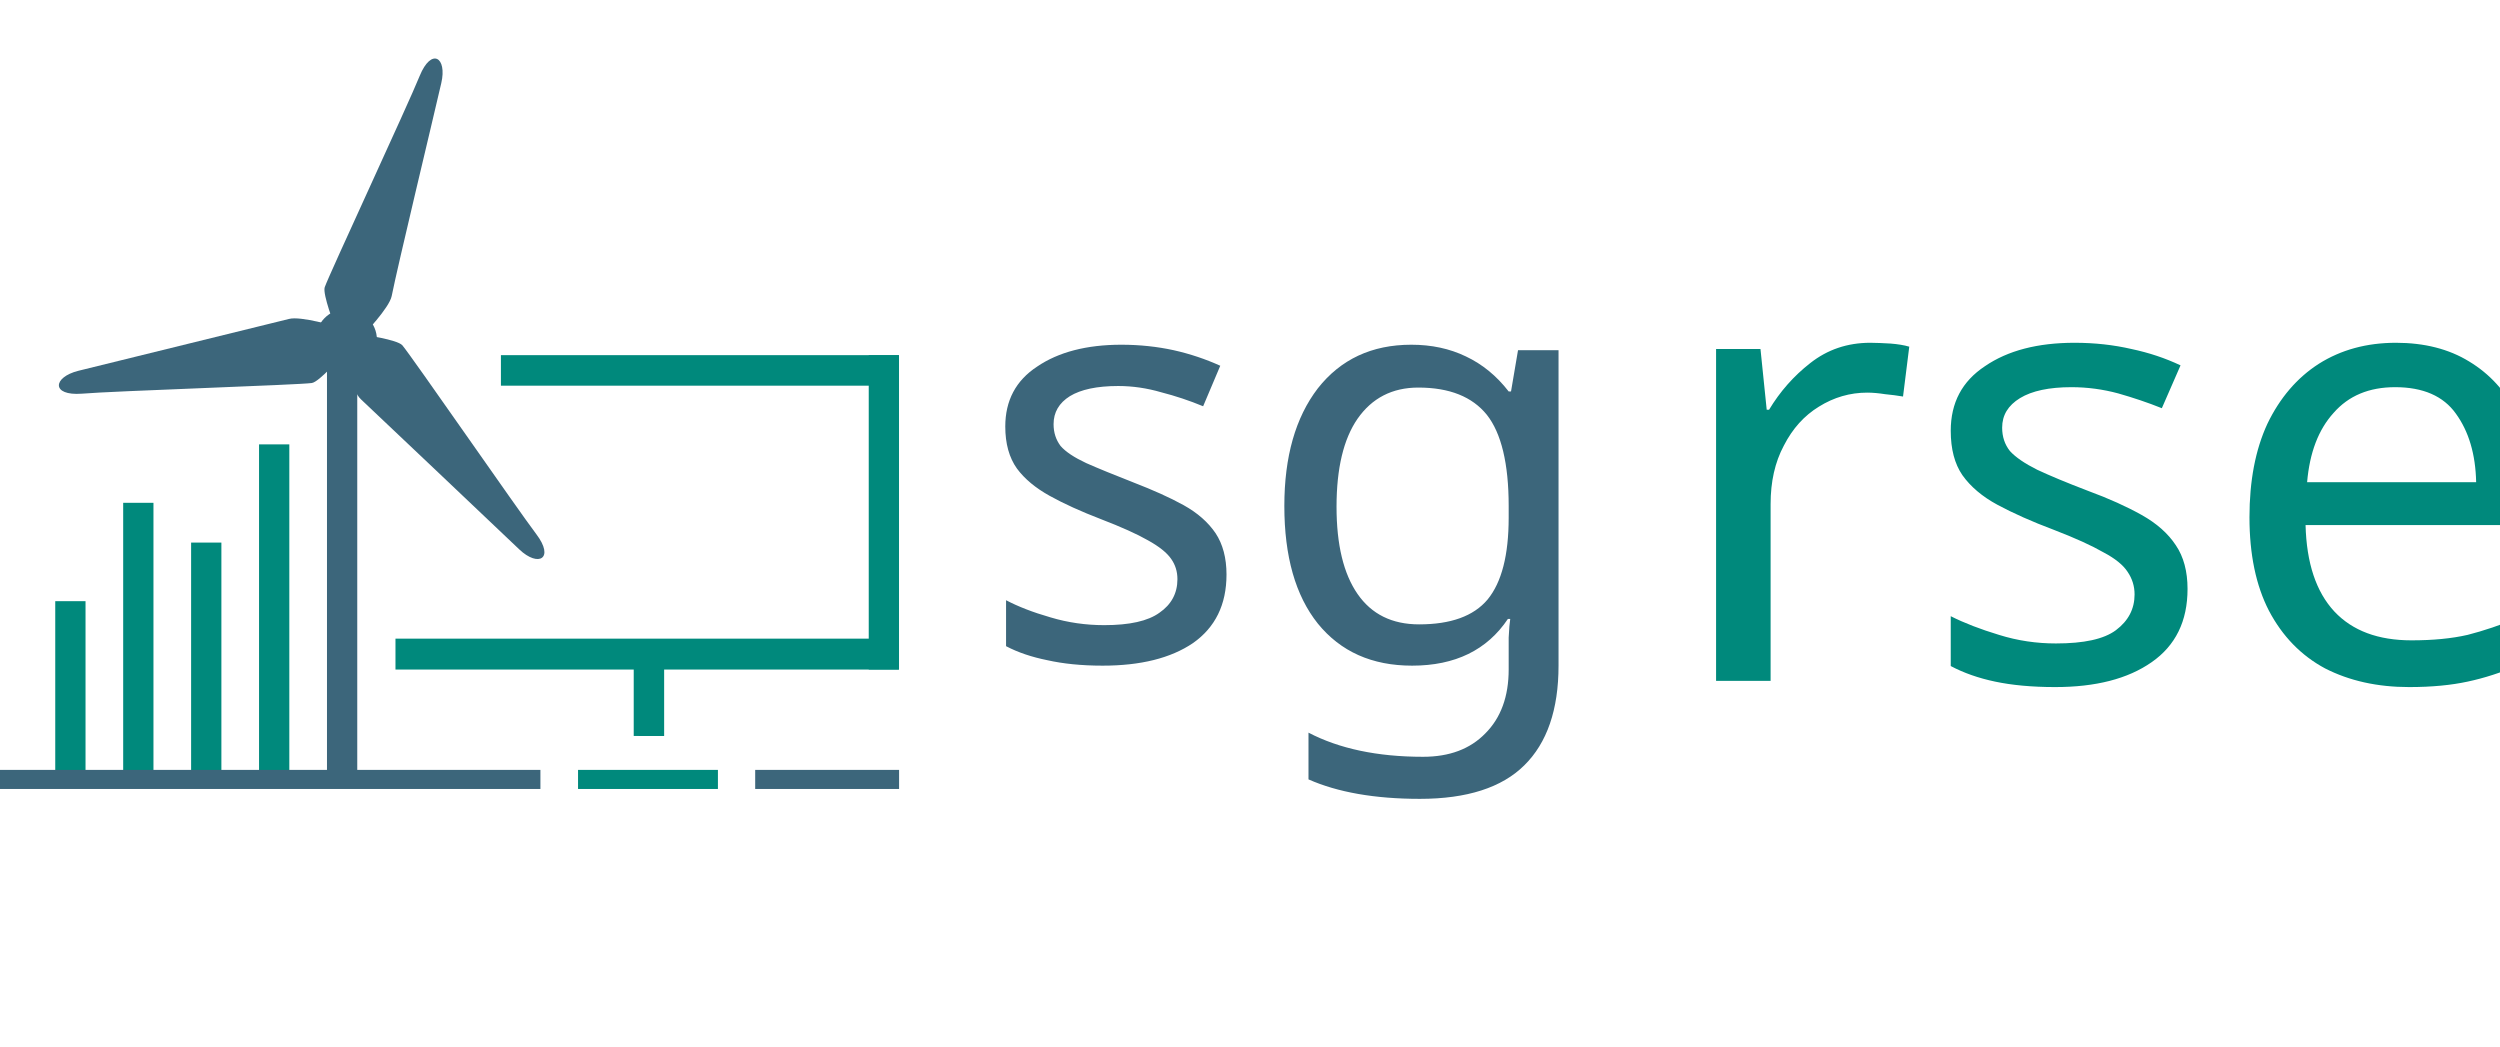
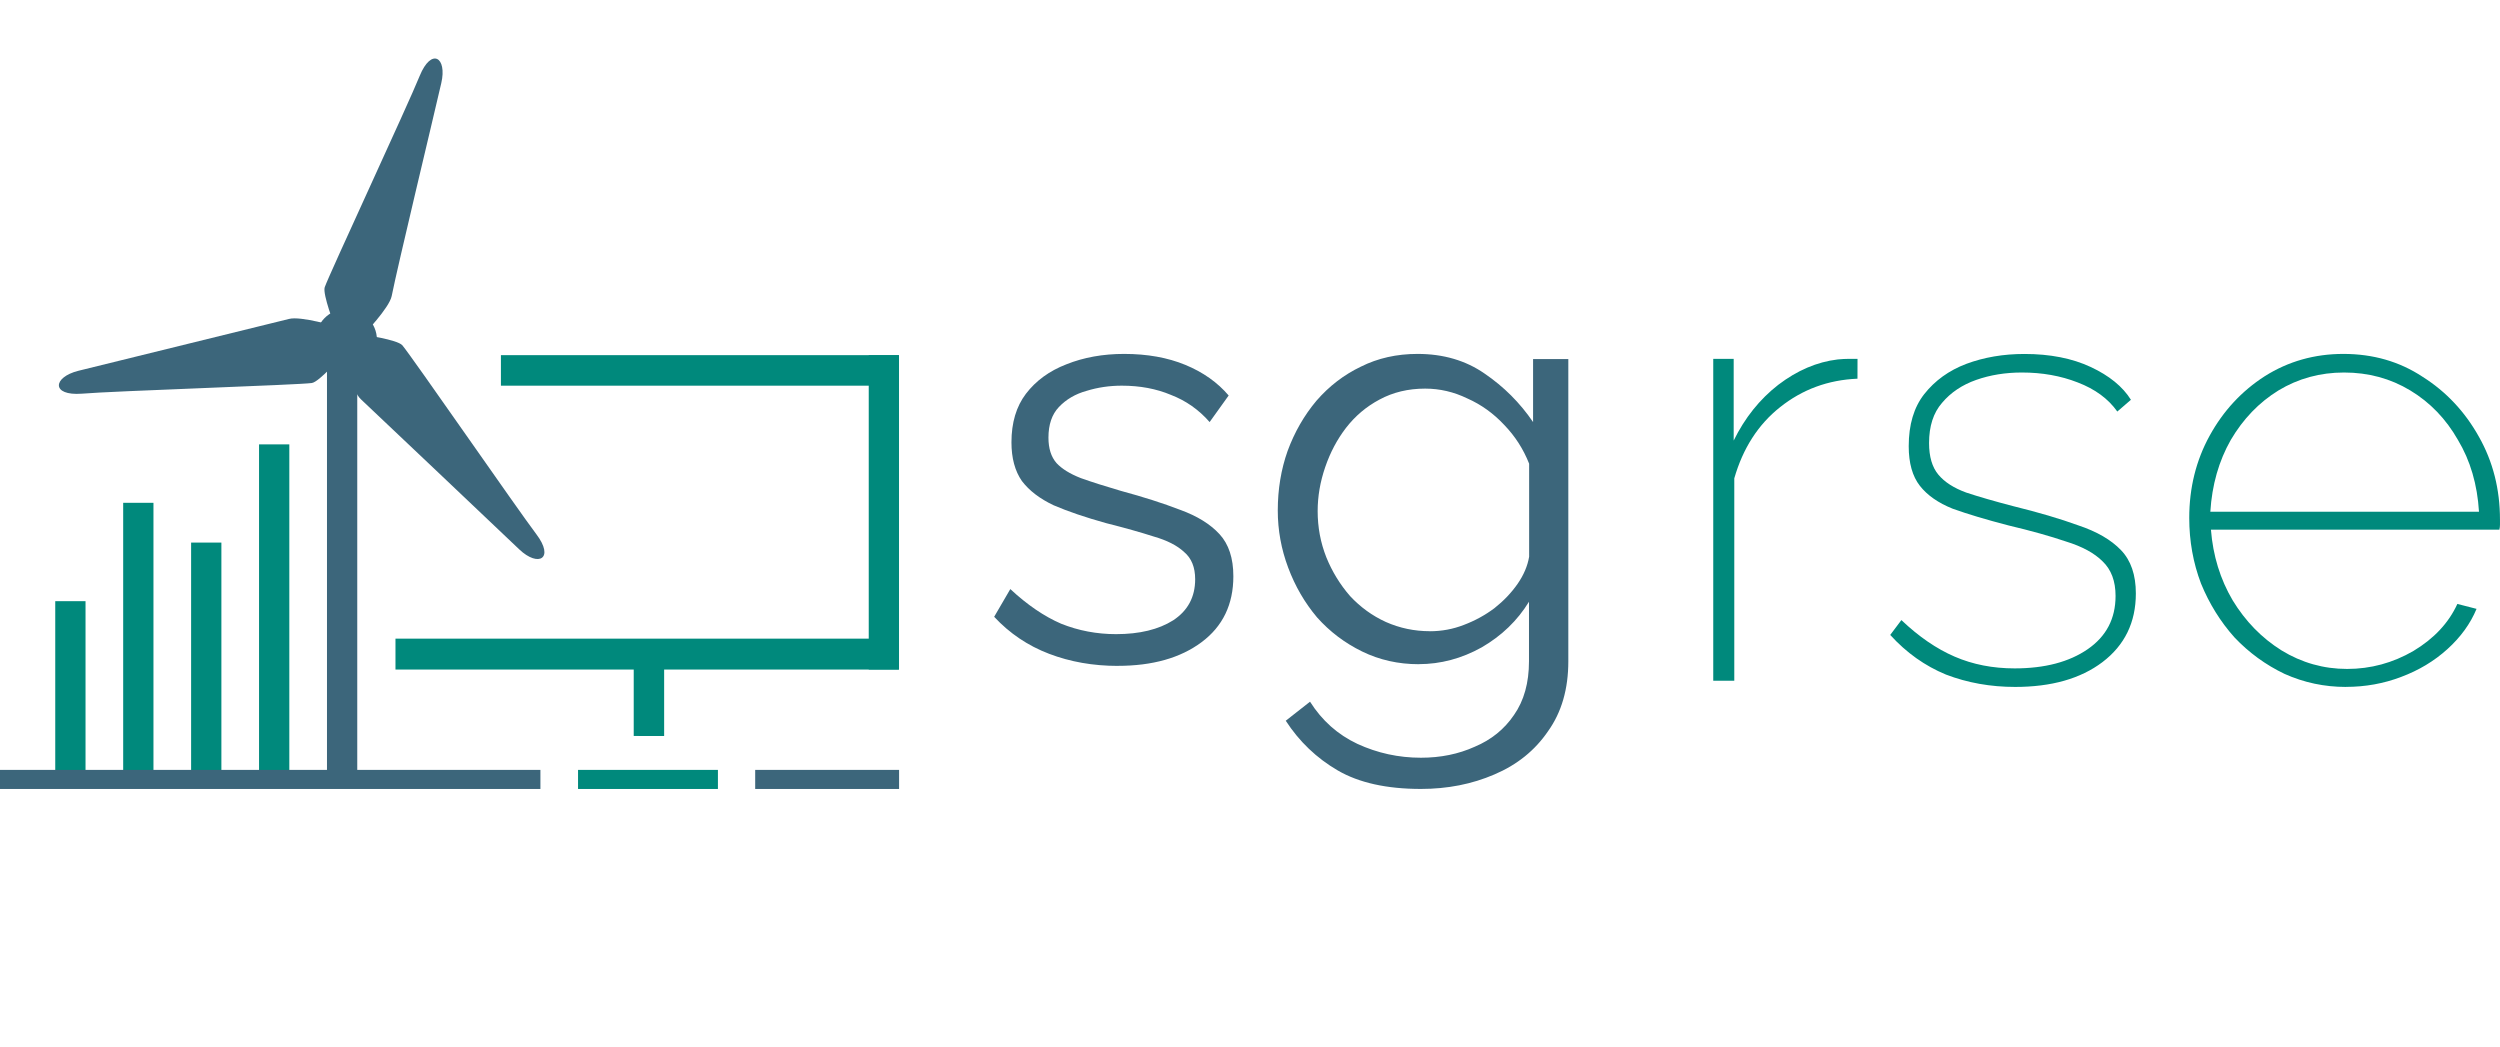
<svg xmlns="http://www.w3.org/2000/svg" width="50.147mm" height="21mm" viewBox="0 0 50.147 21" version="1.1" id="svg26718">
  <defs id="defs26715" />
  <g id="layer1">
    <g id="g27326" transform="translate(40.58264,-120.2259)">
      <g id="g3360-6-2" transform="matrix(0.07591332,0,0,0.07653342,-51.62051,90.68273)" style="stroke-width:3.471">
-         <rect x="160" y="543.58" fill="#00897c" width="8" height="45.36" id="rect54-0-7" style="stroke-width:3.471" />
-         <rect x="177.95" y="517.799" fill="#00897c" width="8" height="71.019" id="rect56-6-0" style="stroke-width:3.471" />
-         <rect x="195.9" y="528.223" fill="#00897c" width="8" height="60.977" id="rect58-2-9" style="stroke-width:3.471" />
-         <rect x="213.85" y="502.485" fill="#00897c" width="8" height="86.715" id="rect60-6-3" style="stroke-width:3.471;stroke-dasharray:none" />
+         <path id="rect54-0-7" style="fill:#00897c" d="m 160,543.58 h 8 v 45.36 h -8 z" />
+         <path id="rect56-6-0" style="fill:#00897c" d="m 177.95,517.799 h 8 v 71.019 h -8 z" />
+         <path id="rect58-2-9" style="fill:#00897c" d="m 195.9,528.223 h 8 v 60.977 h -8 z" />
+         <path id="rect60-6-3" style="fill:#00897c" d="m 213.85,502.485 h 8 v 86.715 h -8 z" />
        <g id="g921-1-6" style="stroke-width:3.471">
-           <rect x="312.85" y="560.397" fill="#00897c" width="8" height="18.509" id="rect54-6-8-0" style="stroke-width:3.471" />
+           <path id="rect54-6-8-0" style="fill:#00897c" d="m 312.85,560.397 h 8 v 18.509 h -8 z" />
          <g id="g915-7-6" style="stroke-width:3.471">
-             <polygon fill="#00897c" points="380.8,479.1 255.5,479.1 255.5,487.1 372.7,487.1 372.7,553.4 222.3,553.4 222.3,561.5 298.9,561.5 298.9,578.9 306.9,578.9 306.9,561.5 380.8,561.5 " id="polygon64-9-2" transform="matrix(0.8391167,0,0,1,63.36466,0)" style="stroke-width:3.789" />
+             <path id="polygon64-9-2" style="fill:#00897c;stroke-width:3.789" transform="matrix(0.8391167,0,0,1,63.36466,0)" d="M 380.8,479.1 H 255.5 v 8 h 117.2 v 66.3 H 222.3 v 8.1 h 76.6 v 17.4 h 8 v -17.4 h 73.9 z" />
          </g>
-           <rect x="-382.95" y="-561.494" fill="#00897c" width="8" height="82.394" id="rect60-2-6-2-6" style="fill:#00897c;fill-opacity:1;stroke-width:3.471;stroke-dasharray:none" transform="scale(-1)" />
+           <path id="rect60-2-6-2-6" style="fill:#00897c" transform="scale(-1)" d="m -382.95,-561.494 h 8 v 82.394 h -8 z" />
        </g>
-         <rect x="298.138" y="587.8" fill="#00897c" width="36.962" height="5" id="rect66-0-1" style="stroke-width:3.471" />
+         <path id="rect66-0-1" style="fill:#00897c" d="m 298.138,587.8 h 36.962 v 5 h -36.962 z" />
        <path fill="#3c667b" d="m 231.8,481.4 v 107.5 h 8 V 482.1 c -2.6,-0.2 -5.3,-0.4 -8,-0.7 z" id="path70-2-8" style="stroke-width:3.533" />
-         <rect x="145.401" y="587.8" fill="#3c667b" width="142.796" height="5" id="rect72-3-7" style="stroke-width:3.471" />
-         <rect x="344.948" y="587.8" fill="#3c667b" width="38.021" height="5" id="rect74-7-9" style="stroke-width:3.471" />
-         <circle fill="#3c667b" cx="236.9" cy="475.1" r="8.1" id="circle82-5-2" style="fill:#3c667b;fill-opacity:1;stroke-width:3.471" />
+         <path id="rect72-3-7" style="fill:#3c667b" d="m 145.401,587.8 h 142.796 v 5 H 145.401 Z" />
+         <path id="rect74-7-9" style="fill:#3c667b" d="m 344.948,587.8 h 38.021 v 5 h -38.021 z" />
+         <path id="circle82-5-2" style="fill:#3c667b" d="m 245,475.1 a 8.1,8.1 0 0 1 -8.1,8.1 8.1,8.1 0 0 1 -8.1,-8.1 8.1,8.1 0 0 1 8.1,-8.1 8.1,8.1 0 0 1 8.1,8.1 z" />
        <path fill="#00897c" d="M 374.9,488.9" id="path88-9-0" style="stroke-width:3.533" />
        <path fill="#3c667b" d="m 231.2,461.3 c 1.1,-3.2 22.1,-48 25.1,-55.4 3.1,-7.5 7.3,-4.9 5.7,1.9 -2.2,9.5 -11.5,47.8 -13.1,55.8 -0.6,3.1 -7.5,10.2 -7.5,10.2 l -7.6,-2.3 c 0.1,0 -3.2,-8.3 -2.6,-10.2 z" id="path76-2-2" style="stroke-width:3.533" />
        <path fill="#3c667b" d="m 227.8,486.4 c -3.3,0.5 -52.7,2.1 -60.8,2.8 -8.1,0.6 -7.7,-4.3 -0.9,-6 6.8,-1.7 52.6,-12.8 55.7,-13.6 3.1,-0.8 12.5,2 12.5,2 l 1.4,7.8 c -0.1,0 -5.9,6.7 -7.9,7 z" id="path78-2-3" style="stroke-width:3.533" />
        <path fill="#3c667b" d="m 251.7,476.5 c 2.2,2.5 30.5,43.1 35.4,49.5 4.9,6.4 0.6,8.8 -4.5,4 -5.1,-4.8 -39.4,-37.1 -41.8,-39.3 -2.4,-2.1 -5.1,-11.6 -5.1,-11.6 l 5.8,-5.4 c 0,0.1 8.8,1.3 10.2,2.8 z" id="path80-8-7" style="stroke-width:3.533" />
      </g>
-       <text xml:space="preserve" style="font-size:11.589px;line-height:100%;font-family:Raleway;-inkscape-font-specification:Raleway;letter-spacing:0px;word-spacing:0px;fill:#3c667b;fill-opacity:1;stroke:#000000;stroke-width:0.265px;stroke-linecap:butt;stroke-linejoin:miter;stroke-opacity:1" x="-21.012" y="133.467" id="text328-5">
-         <tspan id="tspan326-9" x="-21.012" y="133.467" style="font-style:normal;font-variant:normal;font-weight:normal;font-stretch:normal;font-size:11.589px;font-family:Raleway;-inkscape-font-specification:Raleway;fill:#3c667b;fill-opacity:1;stroke:none;stroke-width:0.265px">sg</tspan>
-       </text>
-       <text xml:space="preserve" style="font-size:12.417px;line-height:100%;font-family:Raleway;-inkscape-font-specification:Raleway;letter-spacing:0px;word-spacing:0px;fill:#00897c;fill-opacity:1;stroke:#000000;stroke-width:0.265px;stroke-linecap:butt;stroke-linejoin:miter;stroke-opacity:1" x="-7.223" y="133.881" id="text990-2">
-         <tspan id="tspan988-2" x="-7.223" y="133.881" style="font-style:normal;font-variant:normal;font-weight:200;font-stretch:normal;font-size:12.417px;font-family:Raleway;-inkscape-font-specification:'Raleway Ultra-Light';fill:#00897c;fill-opacity:1;stroke:none;stroke-width:0.265px">rse</tspan>
-       </text>
+       <g aria-label="sg" id="text328-5" style="font-size:11.589px;line-height:100%;font-family:Raleway;-inkscape-font-specification:Raleway;letter-spacing:0px;word-spacing:0px;fill:#3c667b;stroke:#000000;stroke-width:0.265px">
+         <path d="m -18.161,133.583 q -0.742,0 -1.379,-0.243 -0.637,-0.243 -1.101,-0.742 l 0.324,-0.556 q 0.51,0.475 1.02,0.695 0.522,0.209 1.101,0.209 0.707,0 1.147,-0.278 0.44,-0.29 0.44,-0.823 0,-0.359 -0.22,-0.545 -0.209,-0.197 -0.614,-0.313 -0.394,-0.127 -0.95,-0.267 -0.626,-0.174 -1.055,-0.359 -0.417,-0.197 -0.637,-0.487 -0.209,-0.301 -0.209,-0.776 0,-0.591 0.29,-0.973 0.301,-0.394 0.811,-0.591 0.522,-0.209 1.159,-0.209 0.695,0 1.228,0.22 0.533,0.22 0.869,0.614 l -0.382,0.533 q -0.324,-0.371 -0.776,-0.545 -0.44,-0.185 -0.985,-0.185 -0.371,0 -0.707,0.104 -0.336,0.093 -0.556,0.325 -0.209,0.22 -0.209,0.614 0,0.324 0.162,0.51 0.162,0.174 0.487,0.301 0.324,0.116 0.8,0.255 0.684,0.185 1.194,0.382 0.51,0.185 0.788,0.487 0.278,0.301 0.278,0.846 0,0.846 -0.637,1.321 -0.637,0.475 -1.68,0.475 z" style="stroke:none" id="path874" />
+         <path d="m -12.124,133.549 q -0.614,0 -1.136,-0.255 -0.522,-0.255 -0.904,-0.684 -0.371,-0.44 -0.579,-0.997 -0.209,-0.556 -0.209,-1.147 0,-0.637 0.197,-1.194 0.209,-0.568 0.579,-1.008 0.382,-0.44 0.892,-0.684 0.51,-0.255 1.136,-0.255 0.776,0 1.344,0.394 0.579,0.394 0.973,0.973 v -1.263 h 0.707 v 6.061 q 0,0.834 -0.406,1.402 -0.394,0.579 -1.078,0.869 -0.672,0.29 -1.472,0.29 -1.031,0 -1.669,-0.371 -0.637,-0.371 -1.043,-0.997 l 0.487,-0.382 q 0.359,0.568 0.95,0.846 0.603,0.278 1.275,0.278 0.591,0 1.078,-0.22 0.498,-0.209 0.788,-0.637 0.301,-0.429 0.301,-1.078 v -1.194 q -0.348,0.568 -0.95,0.916 -0.603,0.336 -1.263,0.336 z m 0.22,-0.661 q 0.359,0 0.684,-0.127 0.336,-0.127 0.614,-0.336 0.278,-0.22 0.464,-0.487 0.185,-0.267 0.232,-0.545 v -1.866 q -0.174,-0.44 -0.498,-0.776 -0.324,-0.348 -0.742,-0.533 -0.406,-0.197 -0.846,-0.197 -0.51,0 -0.916,0.22 -0.394,0.209 -0.672,0.568 -0.267,0.348 -0.417,0.788 -0.151,0.44 -0.151,0.881 0,0.487 0.174,0.927 0.174,0.429 0.475,0.776 0.313,0.336 0.719,0.521 0.417,0.185 0.881,0.185 z" style="stroke:none" id="path876" />
+       </g>
+       <g aria-label="rse" id="text990-2" style="font-size:12.417px;line-height:100%;font-family:Raleway;-inkscape-font-specification:Raleway;letter-spacing:0px;word-spacing:0px;fill:#00897c;stroke:#000000;stroke-width:0.265px">
+         <path d="m -3.324,127.822 q -0.882,0.037 -1.552,0.571 -0.658,0.521 -0.919,1.428 v 4.06 h -0.422 v -6.457 h 0.41 v 1.639 q 0.335,-0.683 0.894,-1.118 0.571,-0.435 1.192,-0.509 0.124,-0.012 0.224,-0.012 0.112,0 0.174,0 z" style="font-weight:200;-inkscape-font-specification:'Raleway Ultra-Light';stroke:none" id="path879" />
+         <path d="m -0.158,134.005 q -0.745,0 -1.391,-0.248 -0.633,-0.261 -1.118,-0.795 l 0.224,-0.298 q 0.522,0.497 1.068,0.733 0.546,0.236 1.204,0.236 0.906,0 1.465,-0.385 0.559,-0.385 0.559,-1.068 0,-0.447 -0.261,-0.695 -0.248,-0.248 -0.733,-0.397 -0.472,-0.161 -1.155,-0.323 -0.671,-0.174 -1.118,-0.335 -0.435,-0.174 -0.658,-0.459 -0.224,-0.286 -0.224,-0.795 0,-0.646 0.31,-1.043 0.323,-0.41 0.844,-0.608 0.534,-0.199 1.167,-0.199 0.77,0 1.329,0.261 0.559,0.261 0.807,0.658 l -0.273,0.236 q -0.273,-0.385 -0.795,-0.584 -0.509,-0.199 -1.118,-0.199 -0.497,0 -0.919,0.149 -0.422,0.149 -0.683,0.459 -0.261,0.298 -0.261,0.807 0,0.41 0.186,0.633 0.186,0.224 0.559,0.36 0.373,0.124 0.944,0.273 0.757,0.186 1.304,0.385 0.559,0.186 0.857,0.497 0.298,0.31 0.298,0.869 0,0.869 -0.671,1.378 -0.658,0.497 -1.751,0.497 z" style="font-weight:200;-inkscape-font-specification:'Raleway Ultra-Light';stroke:none" id="path881" />
+         <path d="m 6.473,134.005 q -0.646,0 -1.229,-0.261 -0.571,-0.273 -1.006,-0.733 -0.422,-0.472 -0.671,-1.08 -0.236,-0.621 -0.236,-1.316 0,-0.906 0.41,-1.651 0.41,-0.745 1.105,-1.192 0.708,-0.447 1.577,-0.447 0.894,0 1.589,0.459 0.708,0.447 1.13,1.204 0.422,0.745 0.422,1.664 0,0.05 0,0.099 0,0.05 -0.012,0.099 H 3.766 q 0.062,0.782 0.435,1.416 0.385,0.633 0.981,1.006 0.608,0.372 1.316,0.372 0.708,0 1.329,-0.36 0.621,-0.373 0.882,-0.944 l 0.385,0.099 q -0.186,0.447 -0.584,0.807 -0.397,0.36 -0.931,0.559 -0.522,0.199 -1.105,0.199 z m -2.719,-3.514 h 5.389 q -0.05,-0.82 -0.422,-1.44 -0.36,-0.633 -0.956,-0.993 -0.596,-0.36 -1.329,-0.36 -0.72,0 -1.316,0.36 -0.584,0.36 -0.956,0.993 -0.36,0.633 -0.41,1.44 z" style="font-weight:200;-inkscape-font-specification:'Raleway Ultra-Light';stroke:none" id="path883" />
+       </g>
    </g>
  </g>
</svg>
